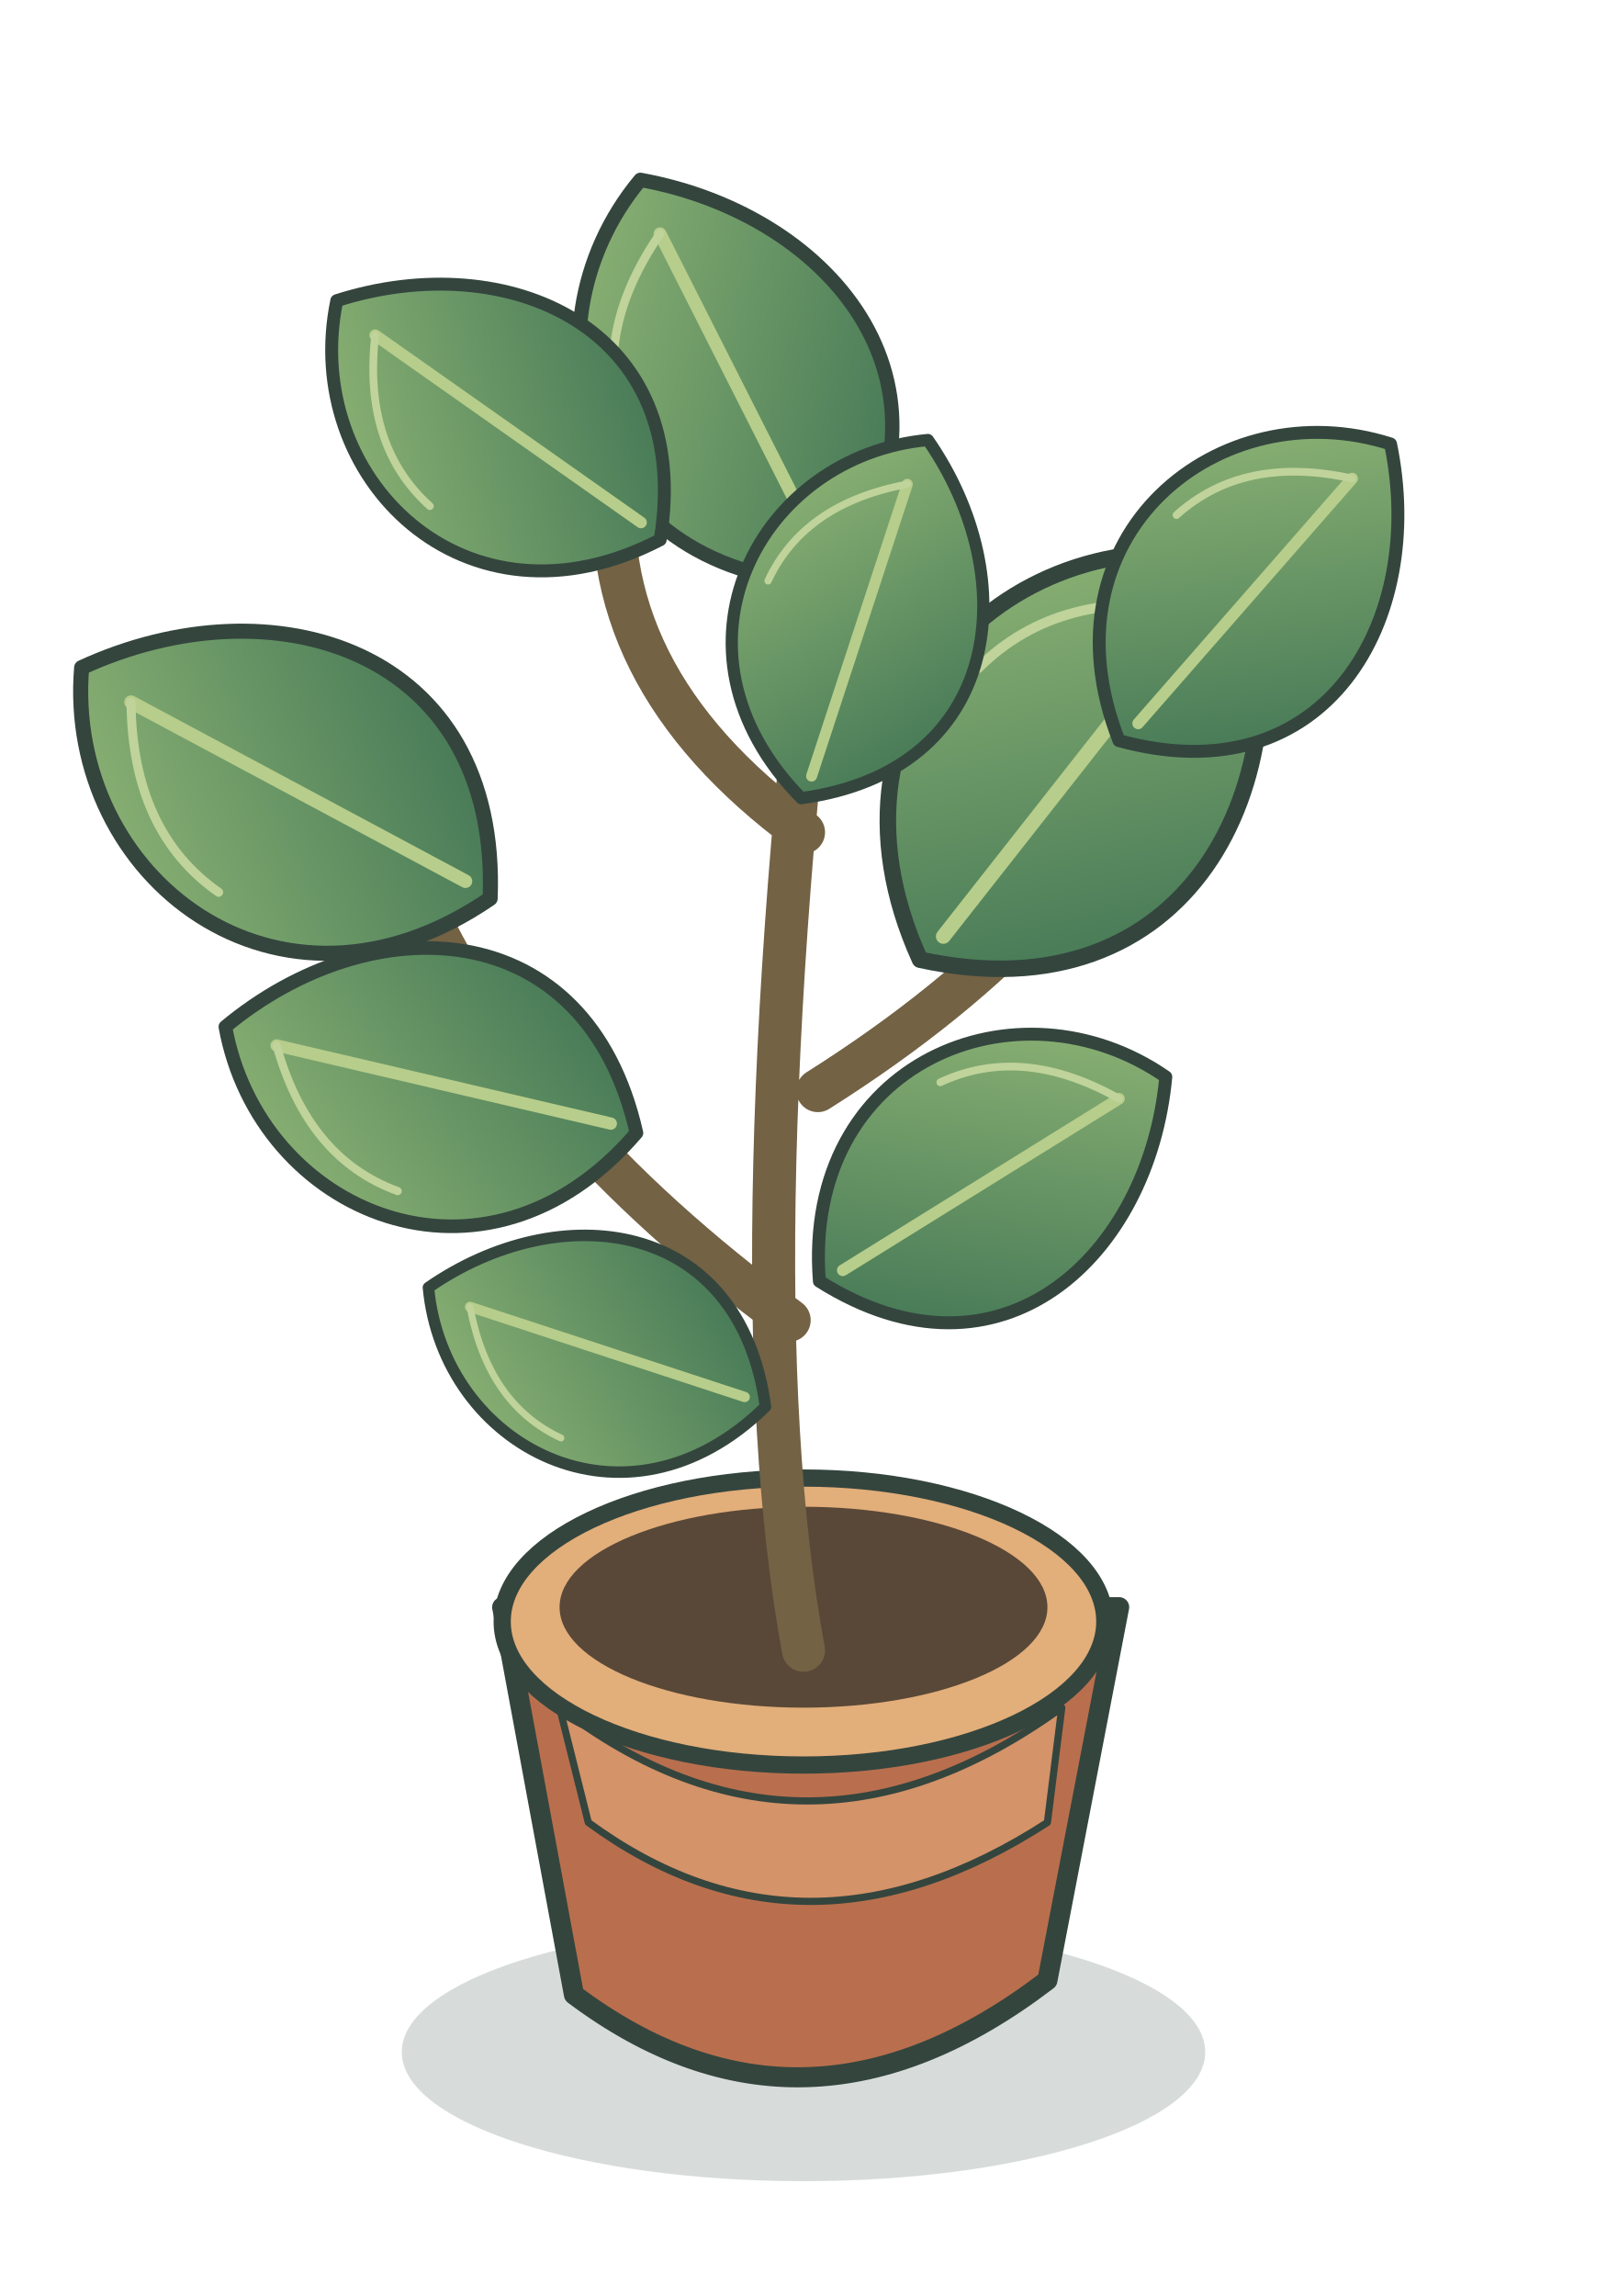
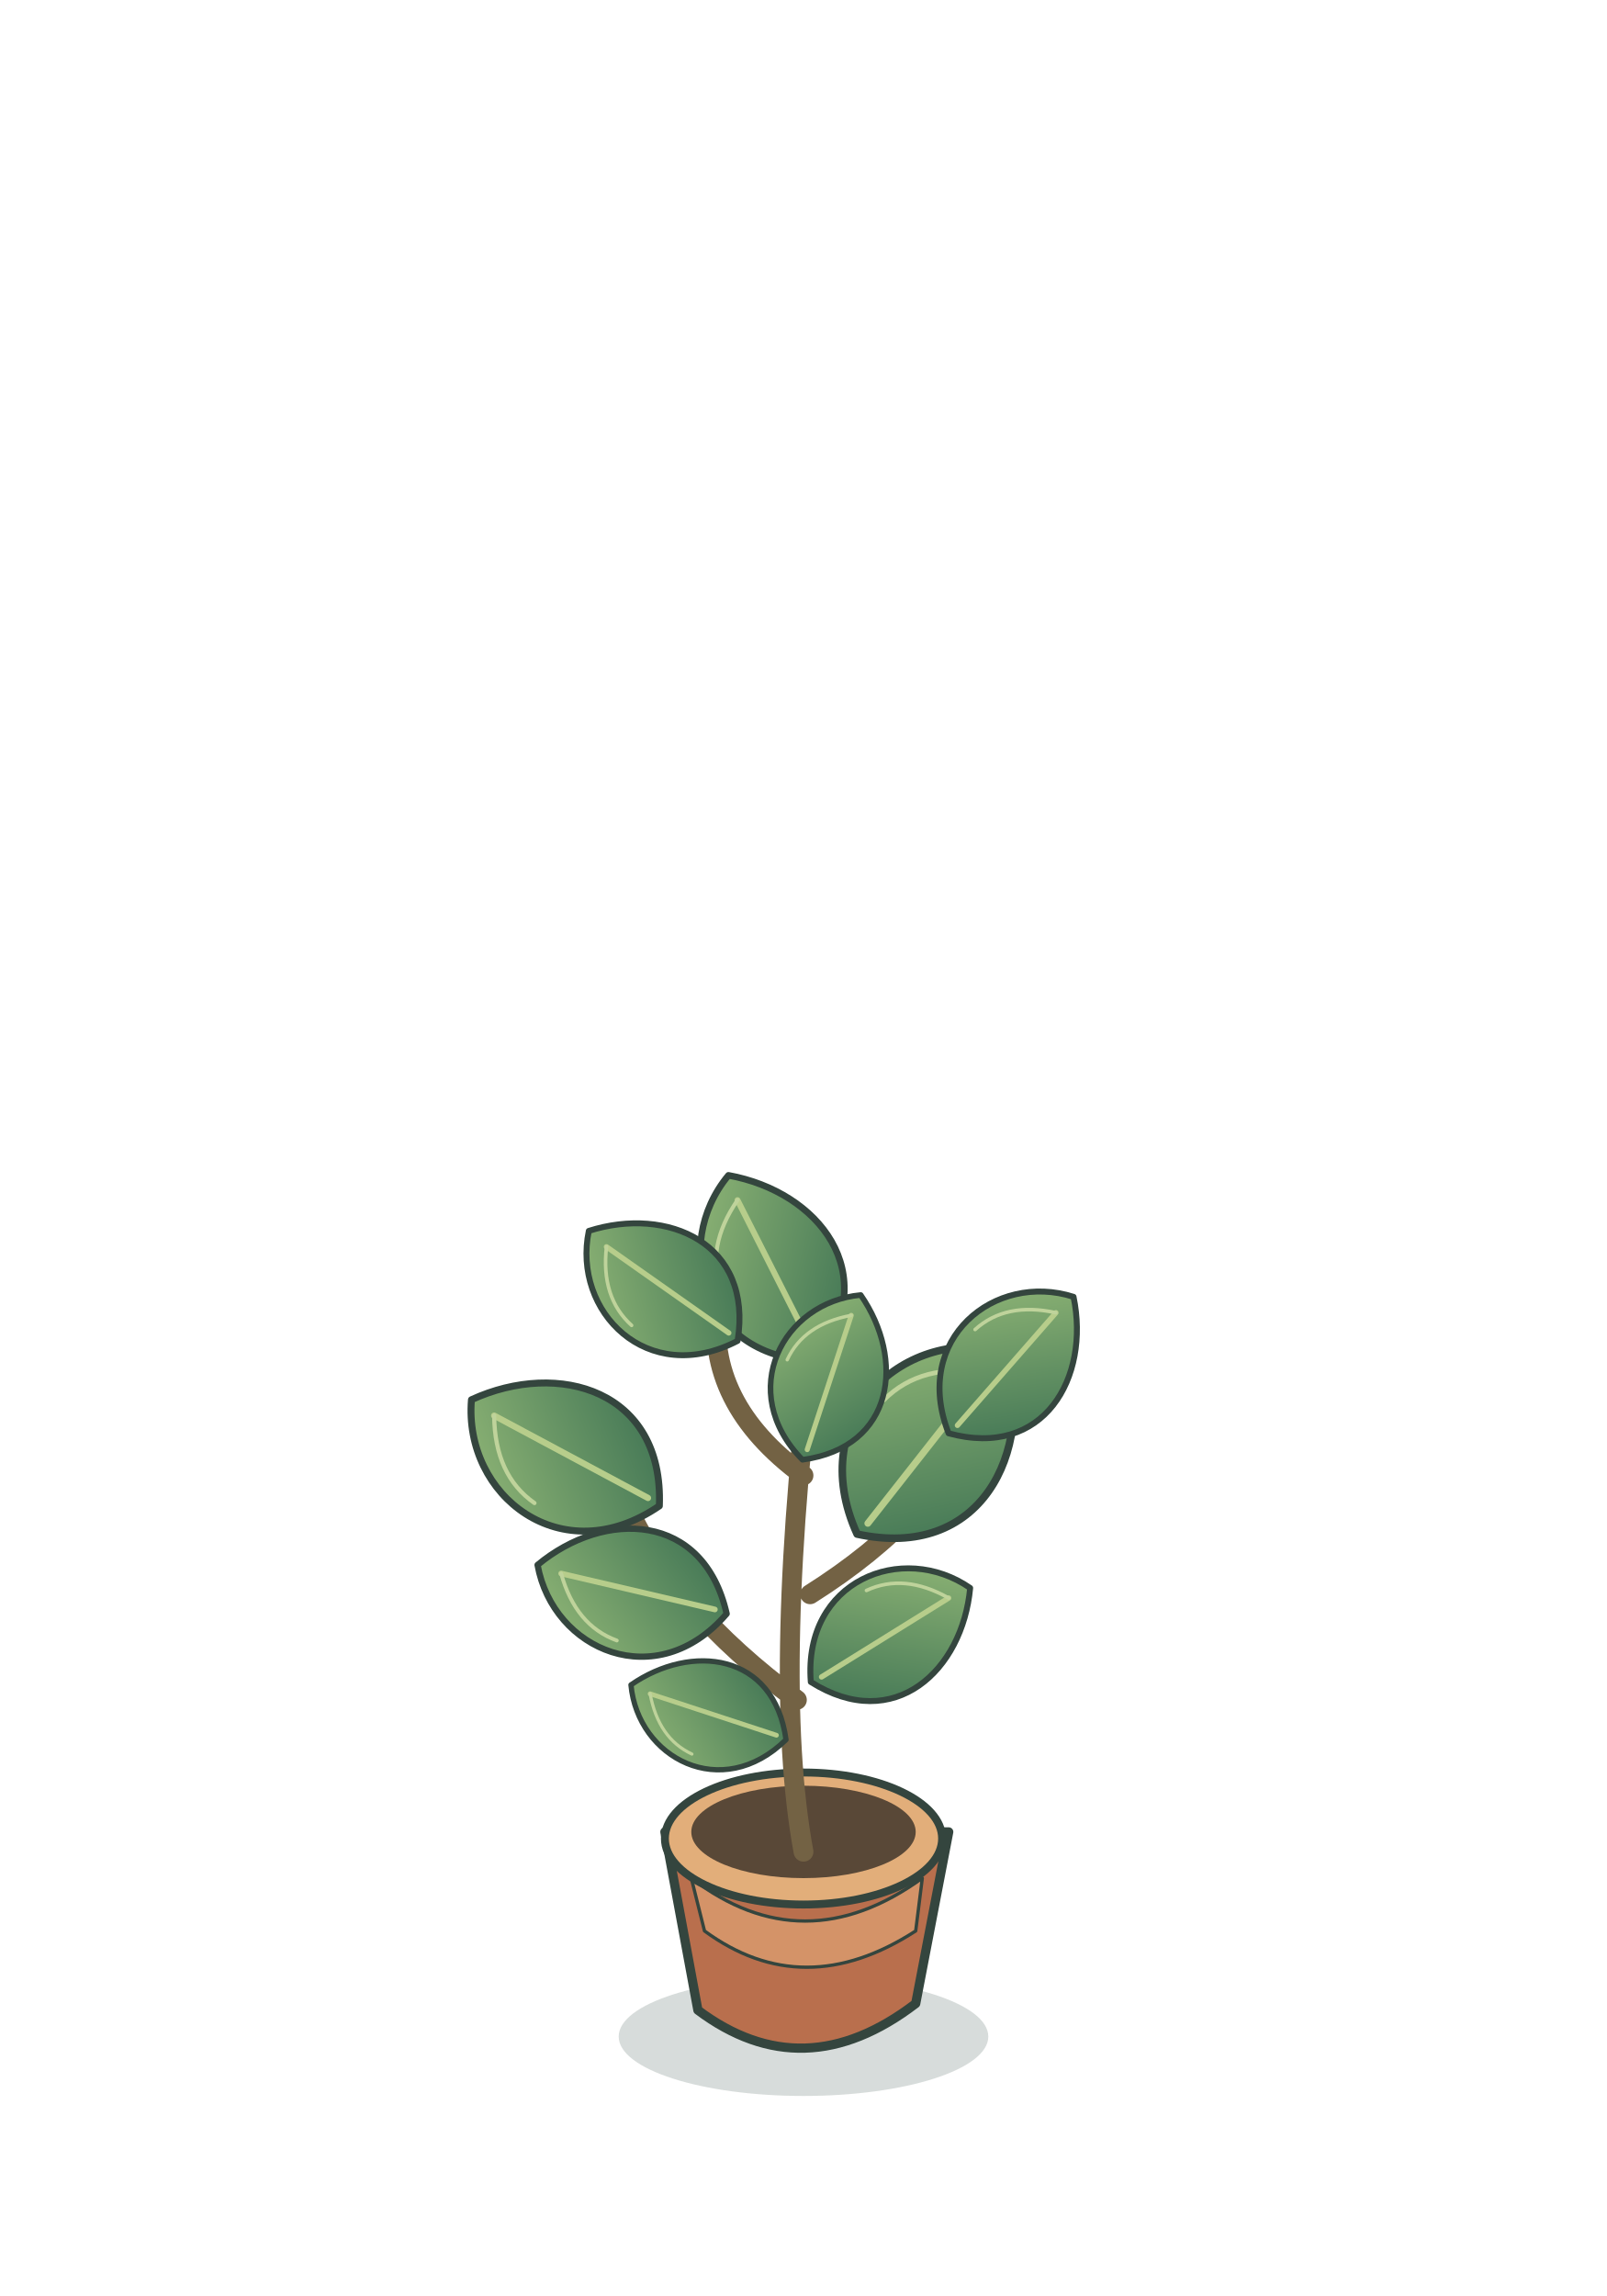
<svg xmlns="http://www.w3.org/2000/svg" width="112" height="160" viewBox="0 0 112 160">
  <defs>
    <linearGradient id="wood" x2="0.25" y2="1">
      <stop stop-color="#d7a364" />
      <stop offset="1" stop-color="#a06535" />
    </linearGradient>
    <linearGradient id="leaf" x2="1" y2="1">
      <stop stop-color="#95ba78" />
      <stop offset="1" stop-color="#3b7052" />
    </linearGradient>
    <linearGradient id="cloth" x2="0.8" y2="1">
      <stop stop-color="#73aaa0" />
      <stop offset="1" stop-color="#376d65" />
    </linearGradient>
    <linearGradient id="skin" x2="0.8" y2="1">
      <stop stop-color="#f7cba0" />
      <stop offset="1" stop-color="#d9906e" />
    </linearGradient>
    <linearGradient id="screen" x2="0.5" y2="1">
      <stop stop-color="#244b50" />
      <stop offset="1" stop-color="#142e35" />
    </linearGradient>
  </defs>
-   <ellipse cx="56" cy="143" rx="28" ry="9" fill="#243f35" opacity=".18" />
-   <path d="M35 112 L40 139 Q56 151 73 138 L78 112 Z" fill="#b96f4d" stroke="#34453e" stroke-width="1.4" stroke-linecap="round" stroke-linejoin="round" />
-   <path d="M39 119 Q56 132 74 119 L73 127 Q56 138 41 127 Z" fill="#d49368" stroke="#34453e" stroke-width="0.5" stroke-linecap="round" stroke-linejoin="round" />
-   <ellipse cx="56" cy="113" rx="21" ry="10" fill="#e2ae7a" stroke="#34453e" stroke-width="1.2" />
-   <ellipse cx="56" cy="112" rx="17" ry="7" fill="#594837" />
-   <path d="M56 115 Q51 88 58 33 M55 92 Q36 78 29 62 M57 76 Q76 64 82 49 M56 58 Q41 47 43 32" fill="none" stroke="#736244" stroke-width="3" stroke-linecap="round" stroke-linejoin="round" />
-   <g transform="translate(56 35) rotate(-20) scale(1)">
-     <path d="M0 6 C-16 0 -15 -18 -3 -25 C9 -18 14 -3 0 6 Z" fill="url(#leaf)" stroke="#34453e" stroke-width="1" stroke-linecap="round" stroke-linejoin="round" />
-     <path d="M0 4 L-3 -21" fill="none" stroke="#b7cd8b" stroke-width="0.9" stroke-linecap="round" stroke-linejoin="round" />
-     <path d="M-3 -21 Q-10 -16 -10 -9" fill="none" stroke="#bfd39b" stroke-width="0.6" stroke-linecap="round" stroke-linejoin="round" />
-   </g>
-   <g transform="translate(42 34) rotate(-48) scale(0.9)">
-     <path d="M0 6 C-16 0 -15 -18 -3 -25 C9 -18 14 -3 0 6 Z" fill="url(#leaf)" stroke="#34453e" stroke-width="1" stroke-linecap="round" stroke-linejoin="round" />
-     <path d="M0 4 L-3 -21" fill="none" stroke="#b7cd8b" stroke-width="0.9" stroke-linecap="round" stroke-linejoin="round" />
-     <path d="M-3 -21 Q-10 -16 -10 -9" fill="none" stroke="#bfd39b" stroke-width="0.6" stroke-linecap="round" stroke-linejoin="round" />
-   </g>
-   <g transform="translate(29 59) rotate(-55) scale(1.05)">
-     <path d="M0 6 C-16 0 -15 -18 -3 -25 C9 -18 14 -3 0 6 Z" fill="url(#leaf)" stroke="#34453e" stroke-width="1" stroke-linecap="round" stroke-linejoin="round" />
-     <path d="M0 4 L-3 -21" fill="none" stroke="#b7cd8b" stroke-width="0.9" stroke-linecap="round" stroke-linejoin="round" />
-     <path d="M-3 -21 Q-10 -16 -10 -9" fill="none" stroke="#bfd39b" stroke-width="0.6" stroke-linecap="round" stroke-linejoin="round" />
-   </g>
-   <g transform="translate(39 77) rotate(-70) scale(0.95)">
-     <path d="M0 6 C-16 0 -15 -18 -3 -25 C9 -18 14 -3 0 6 Z" fill="url(#leaf)" stroke="#34453e" stroke-width="1" stroke-linecap="round" stroke-linejoin="round" />
-     <path d="M0 4 L-3 -21" fill="none" stroke="#b7cd8b" stroke-width="0.9" stroke-linecap="round" stroke-linejoin="round" />
-     <path d="M-3 -21 Q-10 -16 -10 -9" fill="none" stroke="#bfd39b" stroke-width="0.6" stroke-linecap="round" stroke-linejoin="round" />
-   </g>
-   <g transform="translate(69 62) rotate(45) scale(1.15)">
-     <path d="M0 6 C-16 0 -15 -18 -3 -25 C9 -18 14 -3 0 6 Z" fill="url(#leaf)" stroke="#34453e" stroke-width="1" stroke-linecap="round" stroke-linejoin="round" />
-     <path d="M0 4 L-3 -21" fill="none" stroke="#b7cd8b" stroke-width="0.9" stroke-linecap="round" stroke-linejoin="round" />
-     <path d="M-3 -21 Q-10 -16 -10 -9" fill="none" stroke="#bfd39b" stroke-width="0.6" stroke-linecap="round" stroke-linejoin="round" />
-   </g>
-   <g transform="translate(82 48) rotate(48) scale(0.9)">
-     <path d="M0 6 C-16 0 -15 -18 -3 -25 C9 -18 14 -3 0 6 Z" fill="url(#leaf)" stroke="#34453e" stroke-width="1" stroke-linecap="round" stroke-linejoin="round" />
-     <path d="M0 4 L-3 -21" fill="none" stroke="#b7cd8b" stroke-width="0.9" stroke-linecap="round" stroke-linejoin="round" />
-     <path d="M-3 -21 Q-10 -16 -10 -9" fill="none" stroke="#bfd39b" stroke-width="0.6" stroke-linecap="round" stroke-linejoin="round" />
-   </g>
-   <g transform="translate(62 87) rotate(65) scale(0.9)">
-     <path d="M0 6 C-16 0 -15 -18 -3 -25 C9 -18 14 -3 0 6 Z" fill="url(#leaf)" stroke="#34453e" stroke-width="1" stroke-linecap="round" stroke-linejoin="round" />
-     <path d="M0 4 L-3 -21" fill="none" stroke="#b7cd8b" stroke-width="0.9" stroke-linecap="round" stroke-linejoin="round" />
-     <path d="M-3 -21 Q-10 -16 -10 -9" fill="none" stroke="#bfd39b" stroke-width="0.6" stroke-linecap="round" stroke-linejoin="round" />
-   </g>
-   <g transform="translate(49 96) rotate(-65) scale(0.8)">
-     <path d="M0 6 C-16 0 -15 -18 -3 -25 C9 -18 14 -3 0 6 Z" fill="url(#leaf)" stroke="#34453e" stroke-width="1" stroke-linecap="round" stroke-linejoin="round" />
-     <path d="M0 4 L-3 -21" fill="none" stroke="#b7cd8b" stroke-width="0.9" stroke-linecap="round" stroke-linejoin="round" />
-     <path d="M-3 -21 Q-10 -16 -10 -9" fill="none" stroke="#bfd39b" stroke-width="0.6" stroke-linecap="round" stroke-linejoin="round" />
-   </g>
-   <g transform="translate(58 51) rotate(25) scale(0.85)">
-     <path d="M0 6 C-16 0 -15 -18 -3 -25 C9 -18 14 -3 0 6 Z" fill="url(#leaf)" stroke="#34453e" stroke-width="1" stroke-linecap="round" stroke-linejoin="round" />
-     <path d="M0 4 L-3 -21" fill="none" stroke="#b7cd8b" stroke-width="0.9" stroke-linecap="round" stroke-linejoin="round" />
-     <path d="M-3 -21 Q-10 -16 -10 -9" fill="none" stroke="#bfd39b" stroke-width="0.6" stroke-linecap="round" stroke-linejoin="round" />
+   <g transform="translate(56 141) scale(.46) translate(-56 -141)">
+     <ellipse cx="56" cy="143" rx="28" ry="9" fill="#243f35" opacity=".18" />
+     <path d="M35 112 L40 139 Q56 151 73 138 L78 112 Z" fill="#b96f4d" stroke="#34453e" stroke-width="1.4" stroke-linecap="round" stroke-linejoin="round" />
+     <path d="M39 119 Q56 132 74 119 L73 127 Q56 138 41 127 Z" fill="#d49368" stroke="#34453e" stroke-width="0.5" stroke-linecap="round" stroke-linejoin="round" />
+     <ellipse cx="56" cy="113" rx="21" ry="10" fill="#e2ae7a" stroke="#34453e" stroke-width="1.2" />
+     <ellipse cx="56" cy="112" rx="17" ry="7" fill="#594837" />
+     <path d="M56 115 Q51 88 58 33 M55 92 Q36 78 29 62 M57 76 Q76 64 82 49 M56 58 Q41 47 43 32" fill="none" stroke="#736244" stroke-width="3" stroke-linecap="round" stroke-linejoin="round" />
+     <g transform="translate(56 35) rotate(-20) scale(1)">
+       <path d="M0 6 C-16 0 -15 -18 -3 -25 C9 -18 14 -3 0 6 Z" fill="url(#leaf)" stroke="#34453e" stroke-width="1" stroke-linecap="round" stroke-linejoin="round" />
+       <path d="M0 4 L-3 -21" fill="none" stroke="#b7cd8b" stroke-width="0.9" stroke-linecap="round" stroke-linejoin="round" />
+       <path d="M-3 -21 Q-10 -16 -10 -9" fill="none" stroke="#bfd39b" stroke-width="0.6" stroke-linecap="round" stroke-linejoin="round" />
+     </g>
+     <g transform="translate(42 34) rotate(-48) scale(0.9)">
+       <path d="M0 6 C-16 0 -15 -18 -3 -25 C9 -18 14 -3 0 6 Z" fill="url(#leaf)" stroke="#34453e" stroke-width="1" stroke-linecap="round" stroke-linejoin="round" />
+       <path d="M0 4 L-3 -21" fill="none" stroke="#b7cd8b" stroke-width="0.9" stroke-linecap="round" stroke-linejoin="round" />
+       <path d="M-3 -21 Q-10 -16 -10 -9" fill="none" stroke="#bfd39b" stroke-width="0.6" stroke-linecap="round" stroke-linejoin="round" />
+     </g>
+     <g transform="translate(29 59) rotate(-55) scale(1.05)">
+       <path d="M0 6 C-16 0 -15 -18 -3 -25 C9 -18 14 -3 0 6 Z" fill="url(#leaf)" stroke="#34453e" stroke-width="1" stroke-linecap="round" stroke-linejoin="round" />
+       <path d="M0 4 L-3 -21" fill="none" stroke="#b7cd8b" stroke-width="0.9" stroke-linecap="round" stroke-linejoin="round" />
+       <path d="M-3 -21 Q-10 -16 -10 -9" fill="none" stroke="#bfd39b" stroke-width="0.6" stroke-linecap="round" stroke-linejoin="round" />
+     </g>
+     <g transform="translate(39 77) rotate(-70) scale(0.95)">
+       <path d="M0 6 C-16 0 -15 -18 -3 -25 C9 -18 14 -3 0 6 Z" fill="url(#leaf)" stroke="#34453e" stroke-width="1" stroke-linecap="round" stroke-linejoin="round" />
+       <path d="M0 4 L-3 -21" fill="none" stroke="#b7cd8b" stroke-width="0.9" stroke-linecap="round" stroke-linejoin="round" />
+       <path d="M-3 -21 Q-10 -16 -10 -9" fill="none" stroke="#bfd39b" stroke-width="0.6" stroke-linecap="round" stroke-linejoin="round" />
+     </g>
+     <g transform="translate(69 62) rotate(45) scale(1.15)">
+       <path d="M0 6 C-16 0 -15 -18 -3 -25 C9 -18 14 -3 0 6 Z" fill="url(#leaf)" stroke="#34453e" stroke-width="1" stroke-linecap="round" stroke-linejoin="round" />
+       <path d="M0 4 L-3 -21" fill="none" stroke="#b7cd8b" stroke-width="0.9" stroke-linecap="round" stroke-linejoin="round" />
+       <path d="M-3 -21 Q-10 -16 -10 -9" fill="none" stroke="#bfd39b" stroke-width="0.6" stroke-linecap="round" stroke-linejoin="round" />
+     </g>
+     <g transform="translate(82 48) rotate(48) scale(0.9)">
+       <path d="M0 6 C-16 0 -15 -18 -3 -25 C9 -18 14 -3 0 6 Z" fill="url(#leaf)" stroke="#34453e" stroke-width="1" stroke-linecap="round" stroke-linejoin="round" />
+       <path d="M0 4 L-3 -21" fill="none" stroke="#b7cd8b" stroke-width="0.9" stroke-linecap="round" stroke-linejoin="round" />
+       <path d="M-3 -21 Q-10 -16 -10 -9" fill="none" stroke="#bfd39b" stroke-width="0.6" stroke-linecap="round" stroke-linejoin="round" />
+     </g>
+     <g transform="translate(62 87) rotate(65) scale(0.9)">
+       <path d="M0 6 C-16 0 -15 -18 -3 -25 C9 -18 14 -3 0 6 Z" fill="url(#leaf)" stroke="#34453e" stroke-width="1" stroke-linecap="round" stroke-linejoin="round" />
+       <path d="M0 4 L-3 -21" fill="none" stroke="#b7cd8b" stroke-width="0.9" stroke-linecap="round" stroke-linejoin="round" />
+       <path d="M-3 -21 Q-10 -16 -10 -9" fill="none" stroke="#bfd39b" stroke-width="0.6" stroke-linecap="round" stroke-linejoin="round" />
+     </g>
+     <g transform="translate(49 96) rotate(-65) scale(0.8)">
+       <path d="M0 6 C-16 0 -15 -18 -3 -25 C9 -18 14 -3 0 6 Z" fill="url(#leaf)" stroke="#34453e" stroke-width="1" stroke-linecap="round" stroke-linejoin="round" />
+       <path d="M0 4 L-3 -21" fill="none" stroke="#b7cd8b" stroke-width="0.9" stroke-linecap="round" stroke-linejoin="round" />
+       <path d="M-3 -21 Q-10 -16 -10 -9" fill="none" stroke="#bfd39b" stroke-width="0.6" stroke-linecap="round" stroke-linejoin="round" />
+     </g>
+     <g transform="translate(58 51) rotate(25) scale(0.85)">
+       <path d="M0 6 C-16 0 -15 -18 -3 -25 C9 -18 14 -3 0 6 Z" fill="url(#leaf)" stroke="#34453e" stroke-width="1" stroke-linecap="round" stroke-linejoin="round" />
+       <path d="M0 4 L-3 -21" fill="none" stroke="#b7cd8b" stroke-width="0.9" stroke-linecap="round" stroke-linejoin="round" />
+       <path d="M-3 -21 Q-10 -16 -10 -9" fill="none" stroke="#bfd39b" stroke-width="0.6" stroke-linecap="round" stroke-linejoin="round" />
+     </g>
  </g>
</svg>
